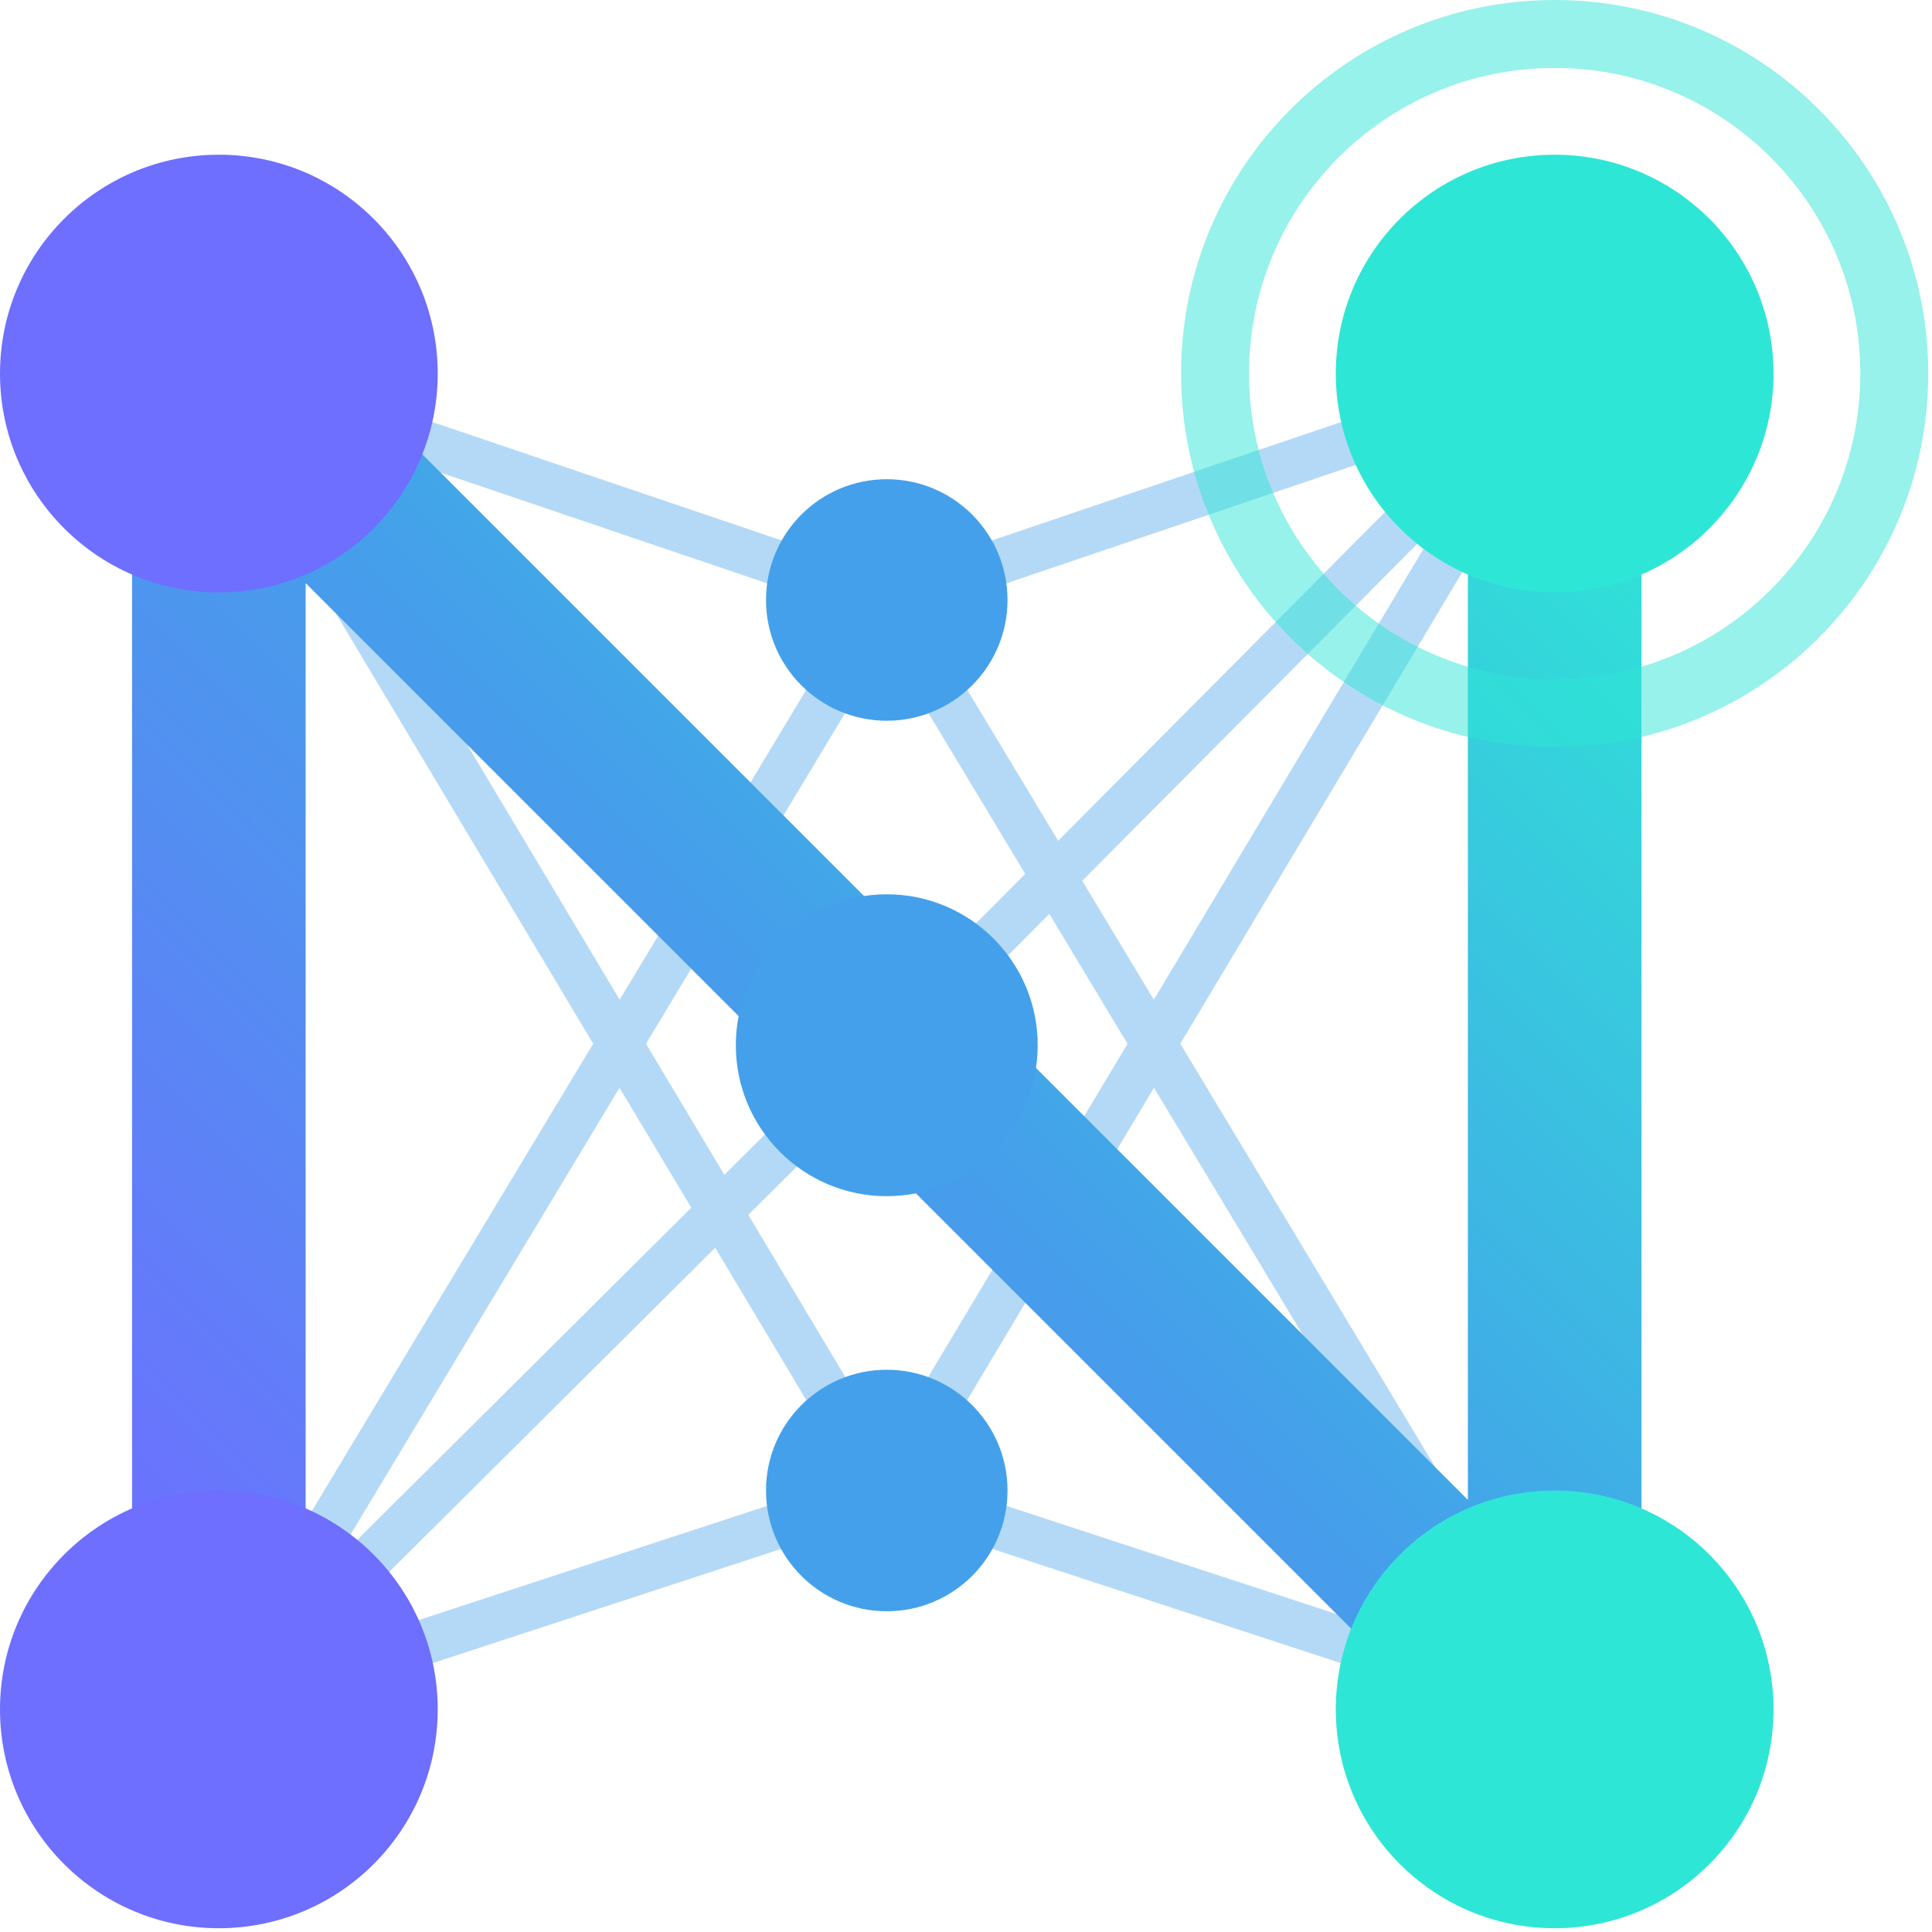
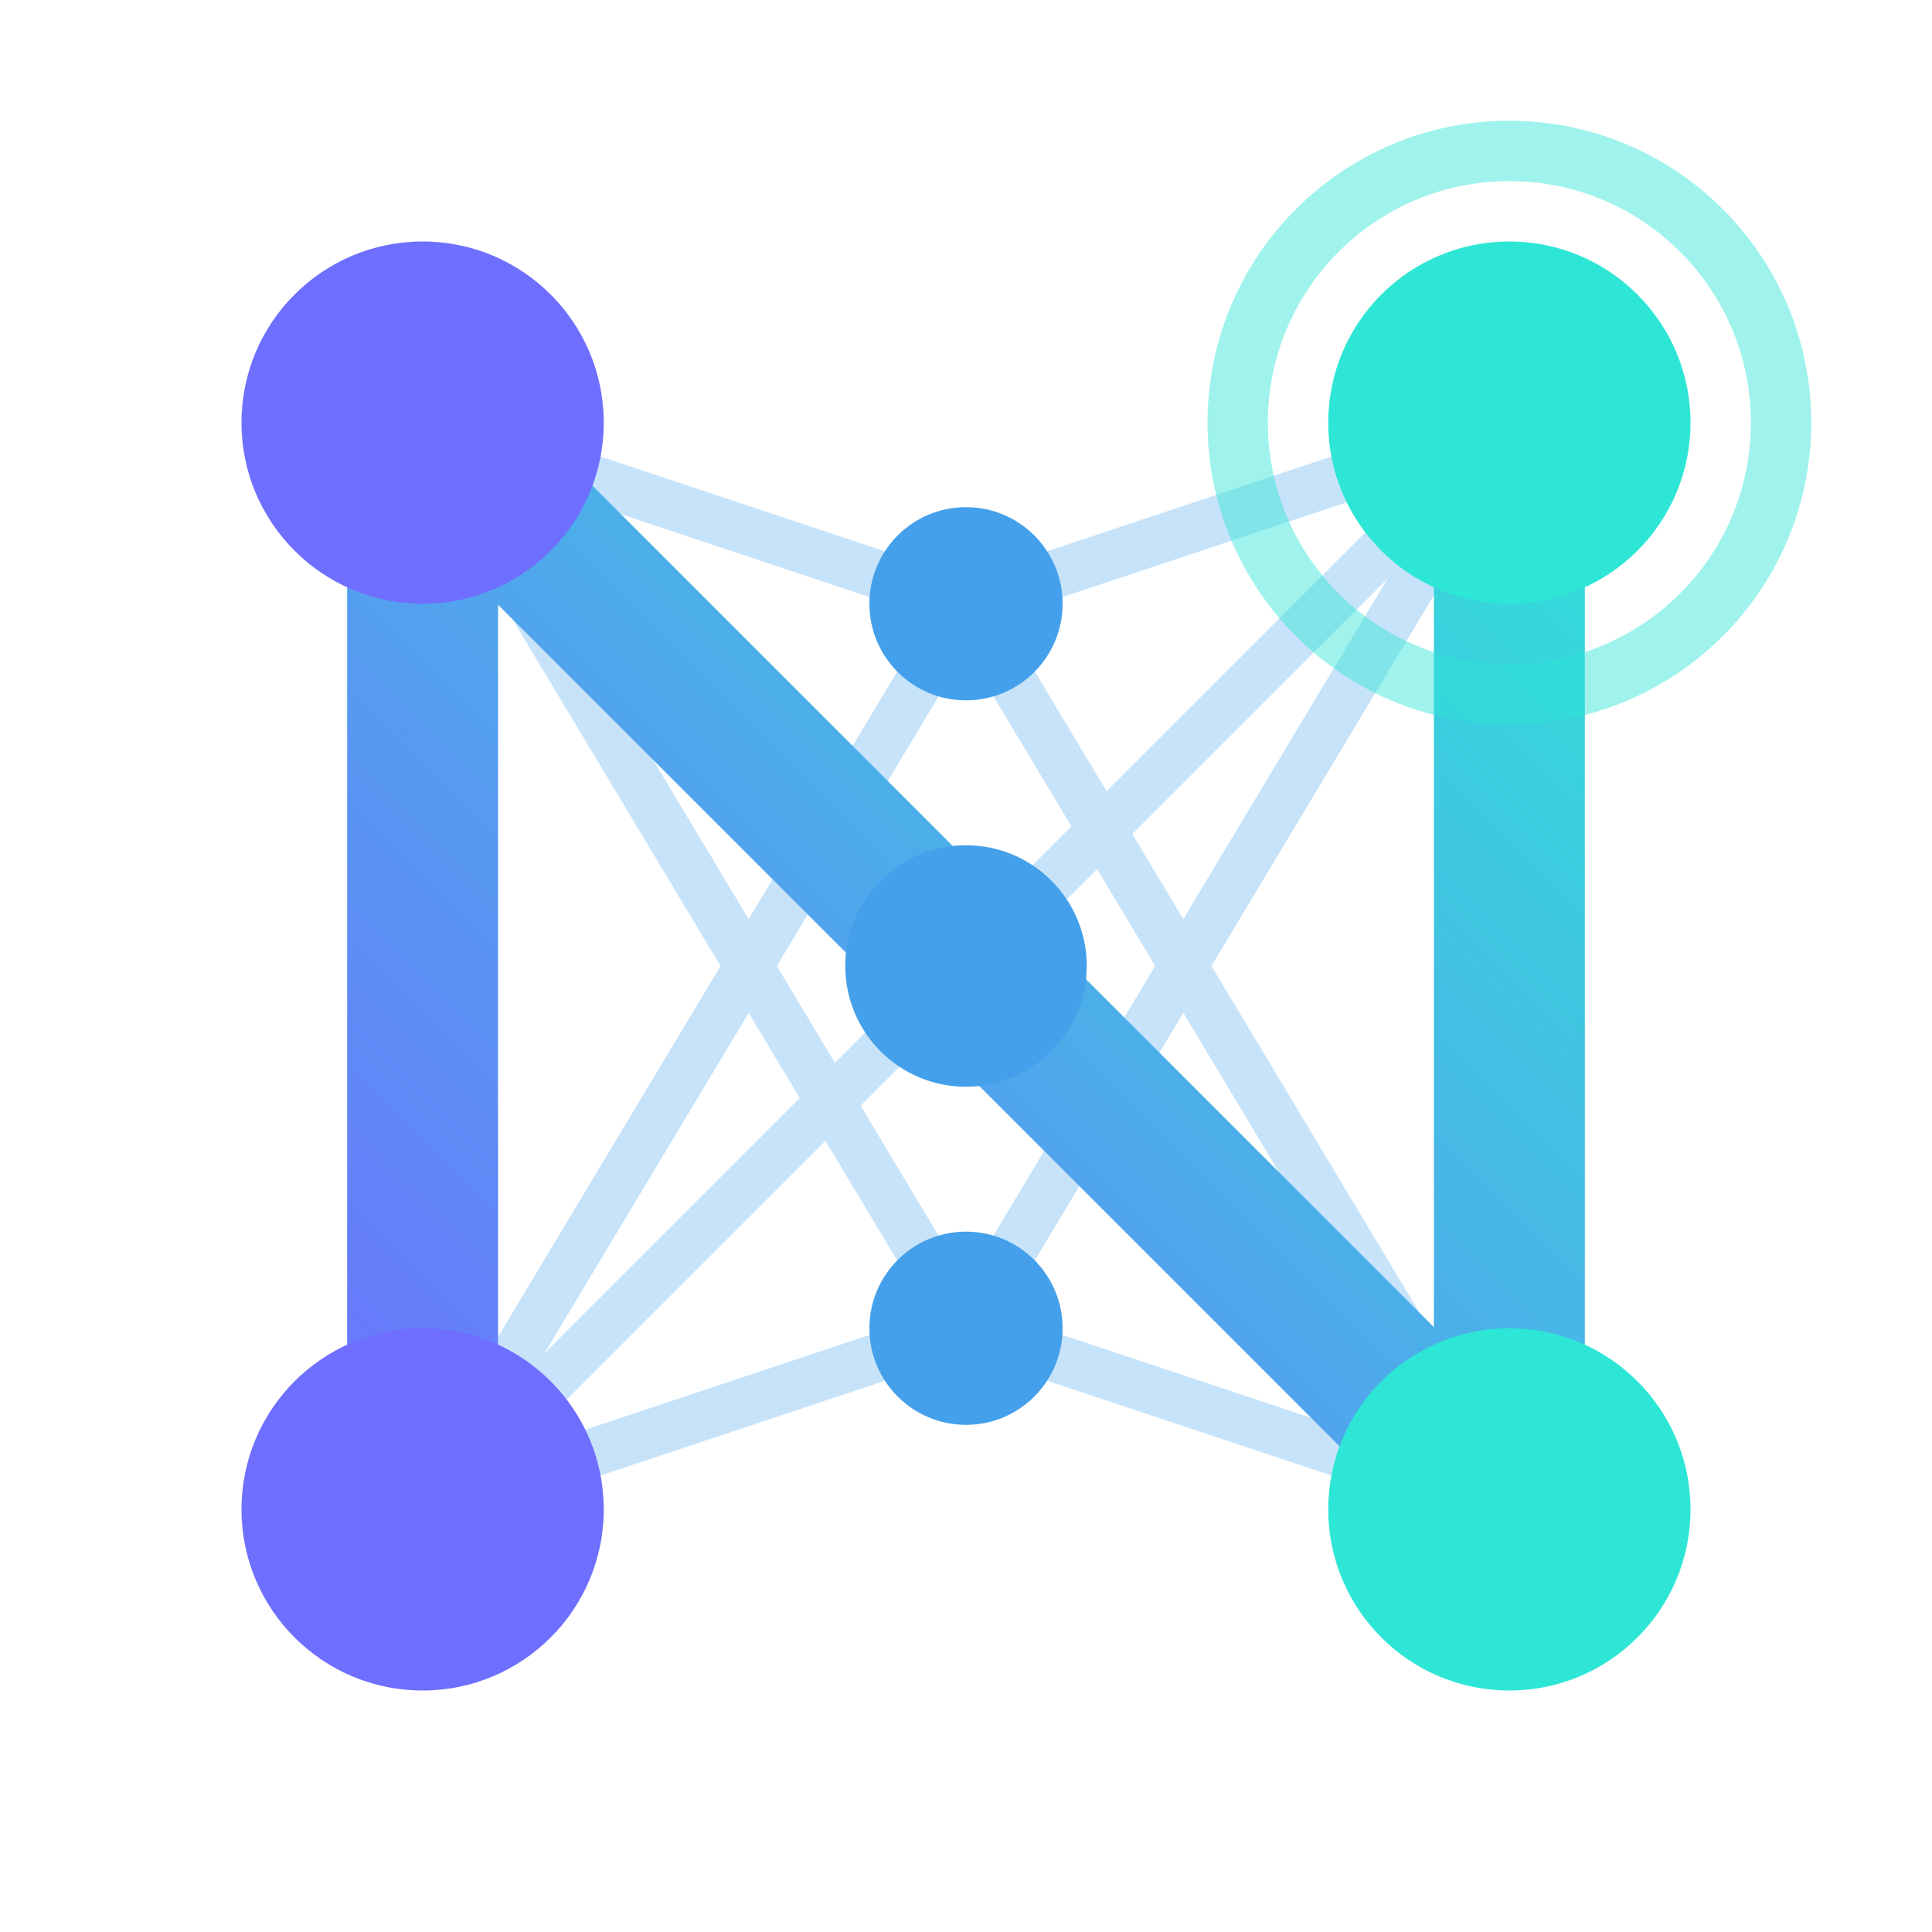
- <svg xmlns="http://www.w3.org/2000/svg" viewBox="0 0 512 512">
-   <g>
-     <defs>
-       <linearGradient id="route" gradientUnits="userSpaceOnUse" x1="58" y1="453" x2="412" y2="99">
-         <stop offset="0" stop-color="#6E6EFF" />
-         <stop offset=".5" stop-color="#44A0EA" />
-         <stop offset="1" stop-color="#2EE6D6" />
-       </linearGradient>
-     </defs>
-     <path d="M58 99L235 159M58 99L235 277M58 99L235 395M58 453L235 159M58 453L235 277M58 453L235 395M235 159L412 99M235 159L412 453M235 277L412 99M235 277L412 453M235 395L412 99M235 395L412 453" stroke="#44A0EA" stroke-opacity="0.4" stroke-width="12" />
-     <path d="M58 453V99L412 453V99" fill="none" stroke="url(#route)" stroke-width="46" stroke-linejoin="round" />
-     <circle cx="412" cy="99" r="90" fill="none" stroke="#2EE6D6" stroke-opacity="0.5" stroke-width="18" />
-     <circle cx="235" cy="159" r="32" fill="#44A0EA" />
-     <circle cx="235" cy="277" r="40" fill="#44A0EA" />
-     <circle cx="235" cy="395" r="32" fill="#44A0EA" />
-     <circle cx="58" cy="99" r="58" fill="#6E6EFF" />
-     <circle cx="58" cy="453" r="58" fill="#6E6EFF" />
-     <circle cx="412" cy="99" r="58" fill="#2EE6D6" />
-     <circle cx="412" cy="453" r="58" fill="#2EE6D6" />
-   </g>
+ <svg xmlns="http://www.w3.org/2000/svg" viewBox="0 0 64 64">
+   <defs>
+     <linearGradient id="nq-route" gradientUnits="userSpaceOnUse" x1="11.5" y1="52.5" x2="52.5" y2="11.5">
+       <stop offset="0" stop-color="#6E6EFF" />
+       <stop offset="1" stop-color="#2EE6D6" />
+     </linearGradient>
+   </defs>
+   <path d="M14 14L32 20M14 14L32 44M14 50L32 20M14 50L32 32M14 50L32 44M32 20L50 50M32 32L50 14M32 44L50 14M32 44L50 50M32 20L50 14" stroke="#44A0EA" stroke-opacity=".3" stroke-width="1.6" stroke-linecap="round" />
+   <circle cx="32" cy="20" r="3.2" fill="#44A0EA" />
+   <circle cx="32" cy="44" r="3.2" fill="#44A0EA" />
+   <path d="M14 50V14L50 50V14" fill="none" stroke="url(#nq-route)" stroke-width="5" stroke-linecap="round" stroke-linejoin="round" />
+   <circle cx="32" cy="32" r="4" fill="#44A0EA" />
+   <circle cx="14" cy="50" r="6" fill="#6E6EFF" />
+   <circle cx="14" cy="14" r="6" fill="#6E6EFF" />
+   <circle cx="50" cy="50" r="6" fill="#2EE6D6" />
+   <circle cx="50" cy="14" r="9" fill="none" stroke="#2EE6D6" stroke-opacity=".45" stroke-width="2" />
+   <circle cx="50" cy="14" r="6" fill="#2EE6D6" />
</svg>
